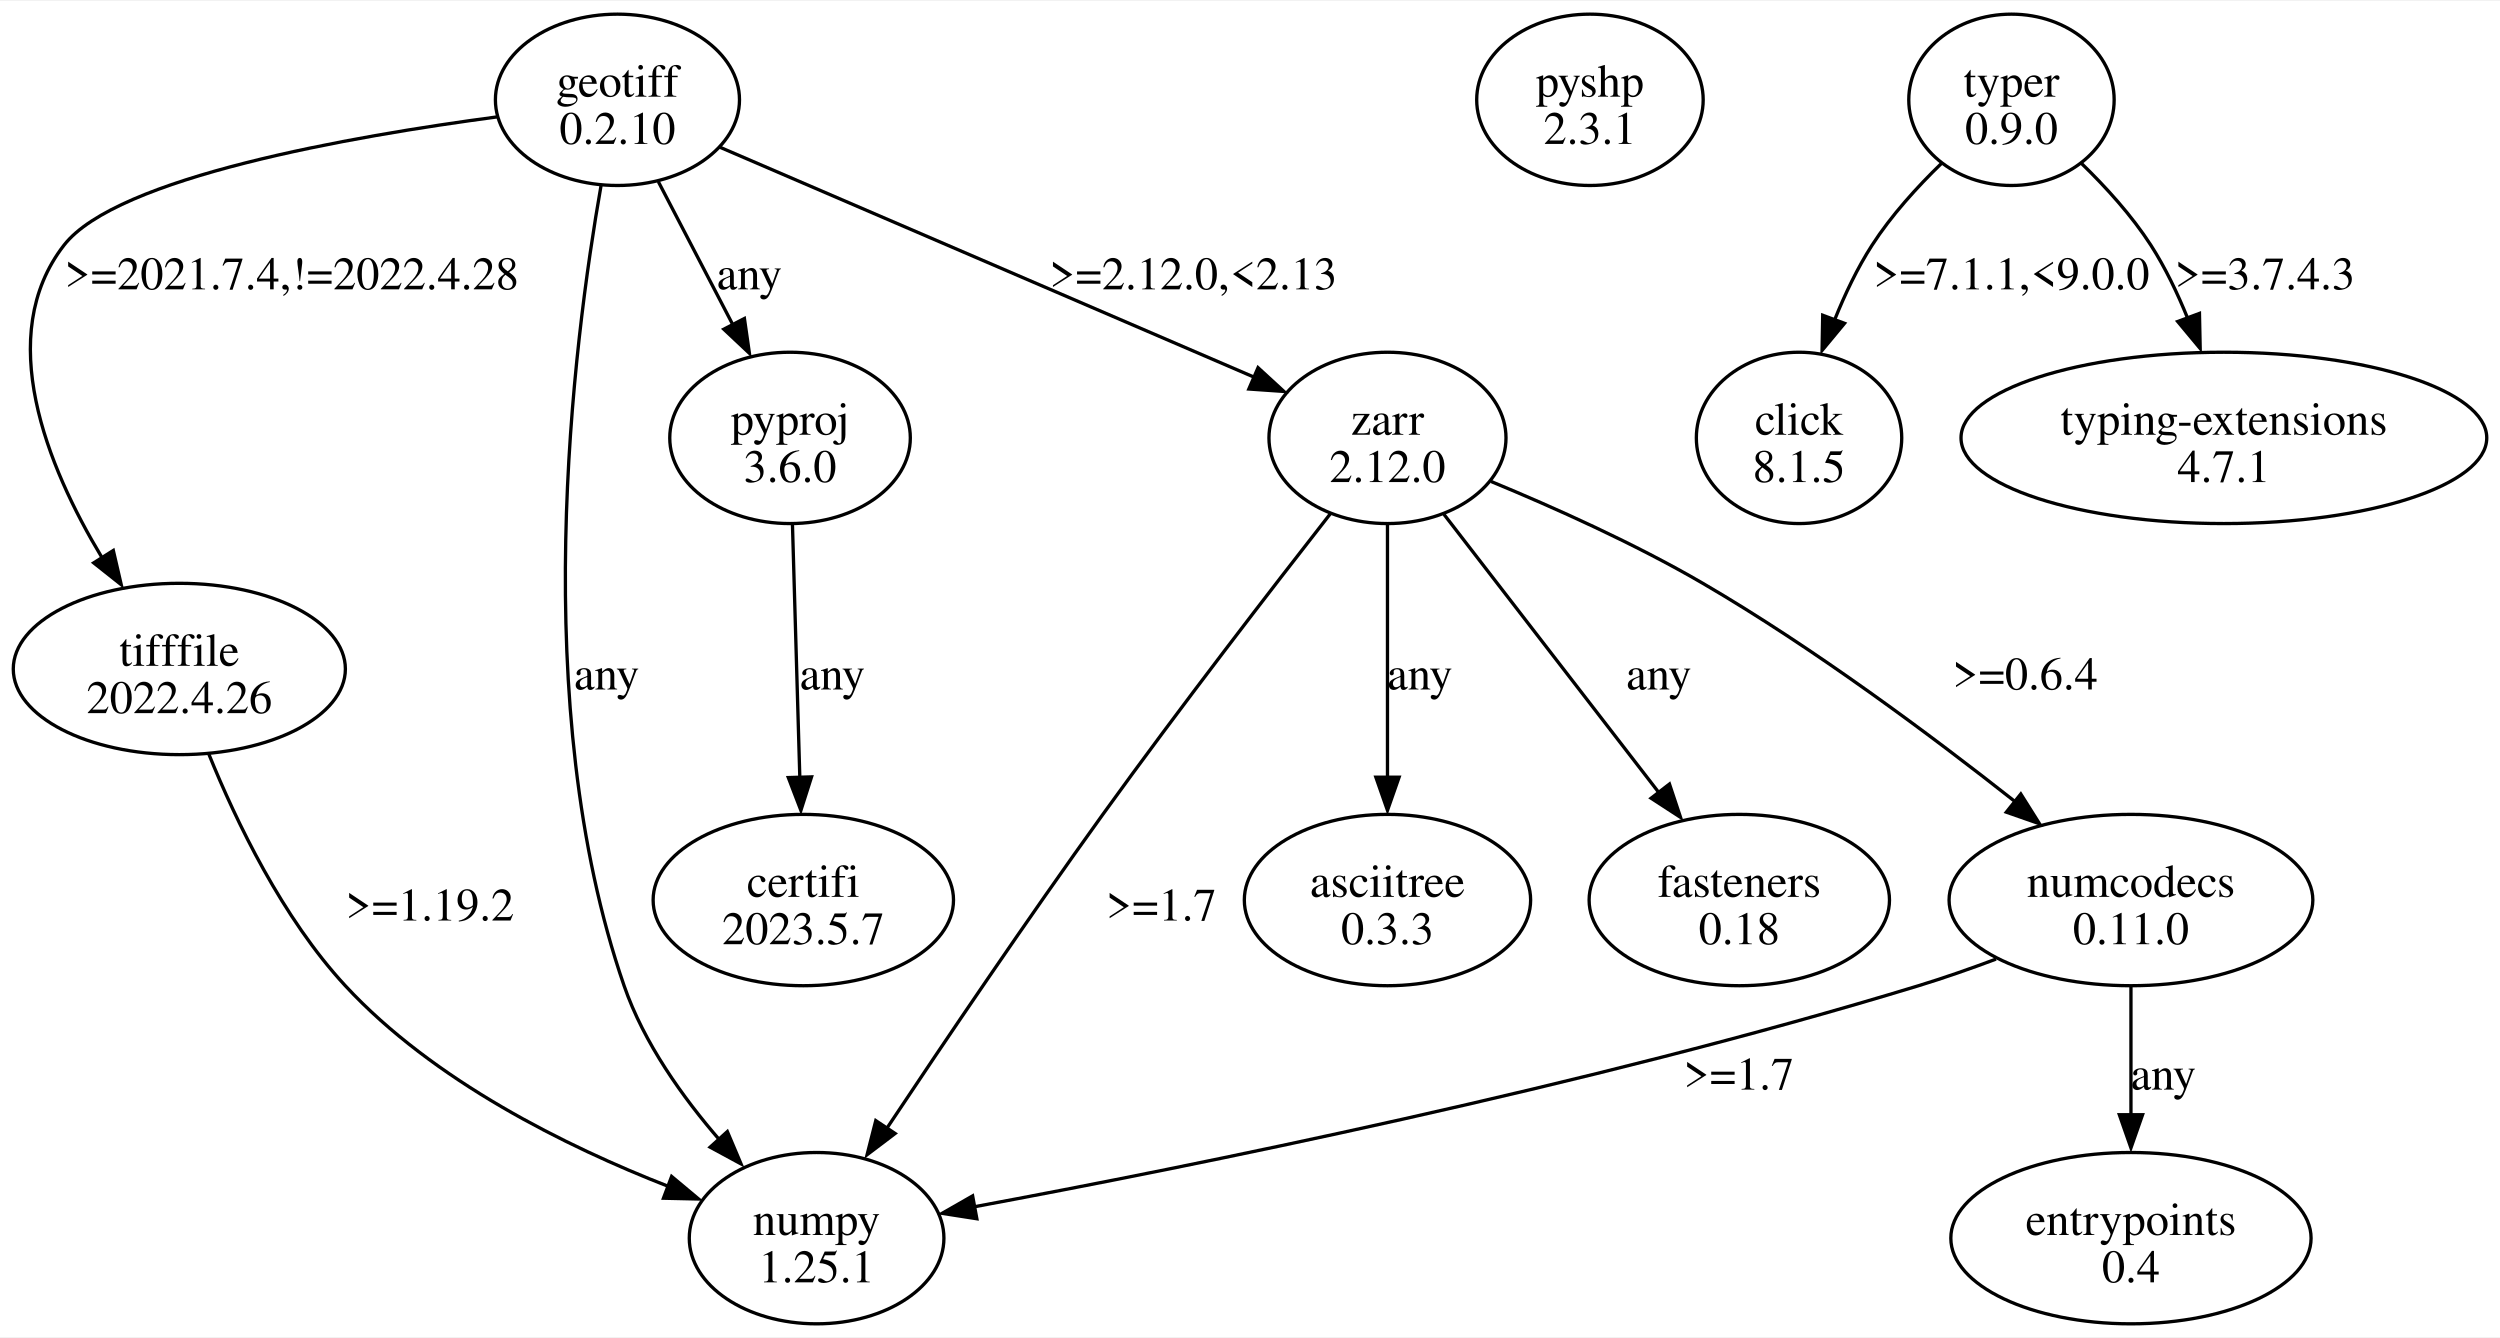
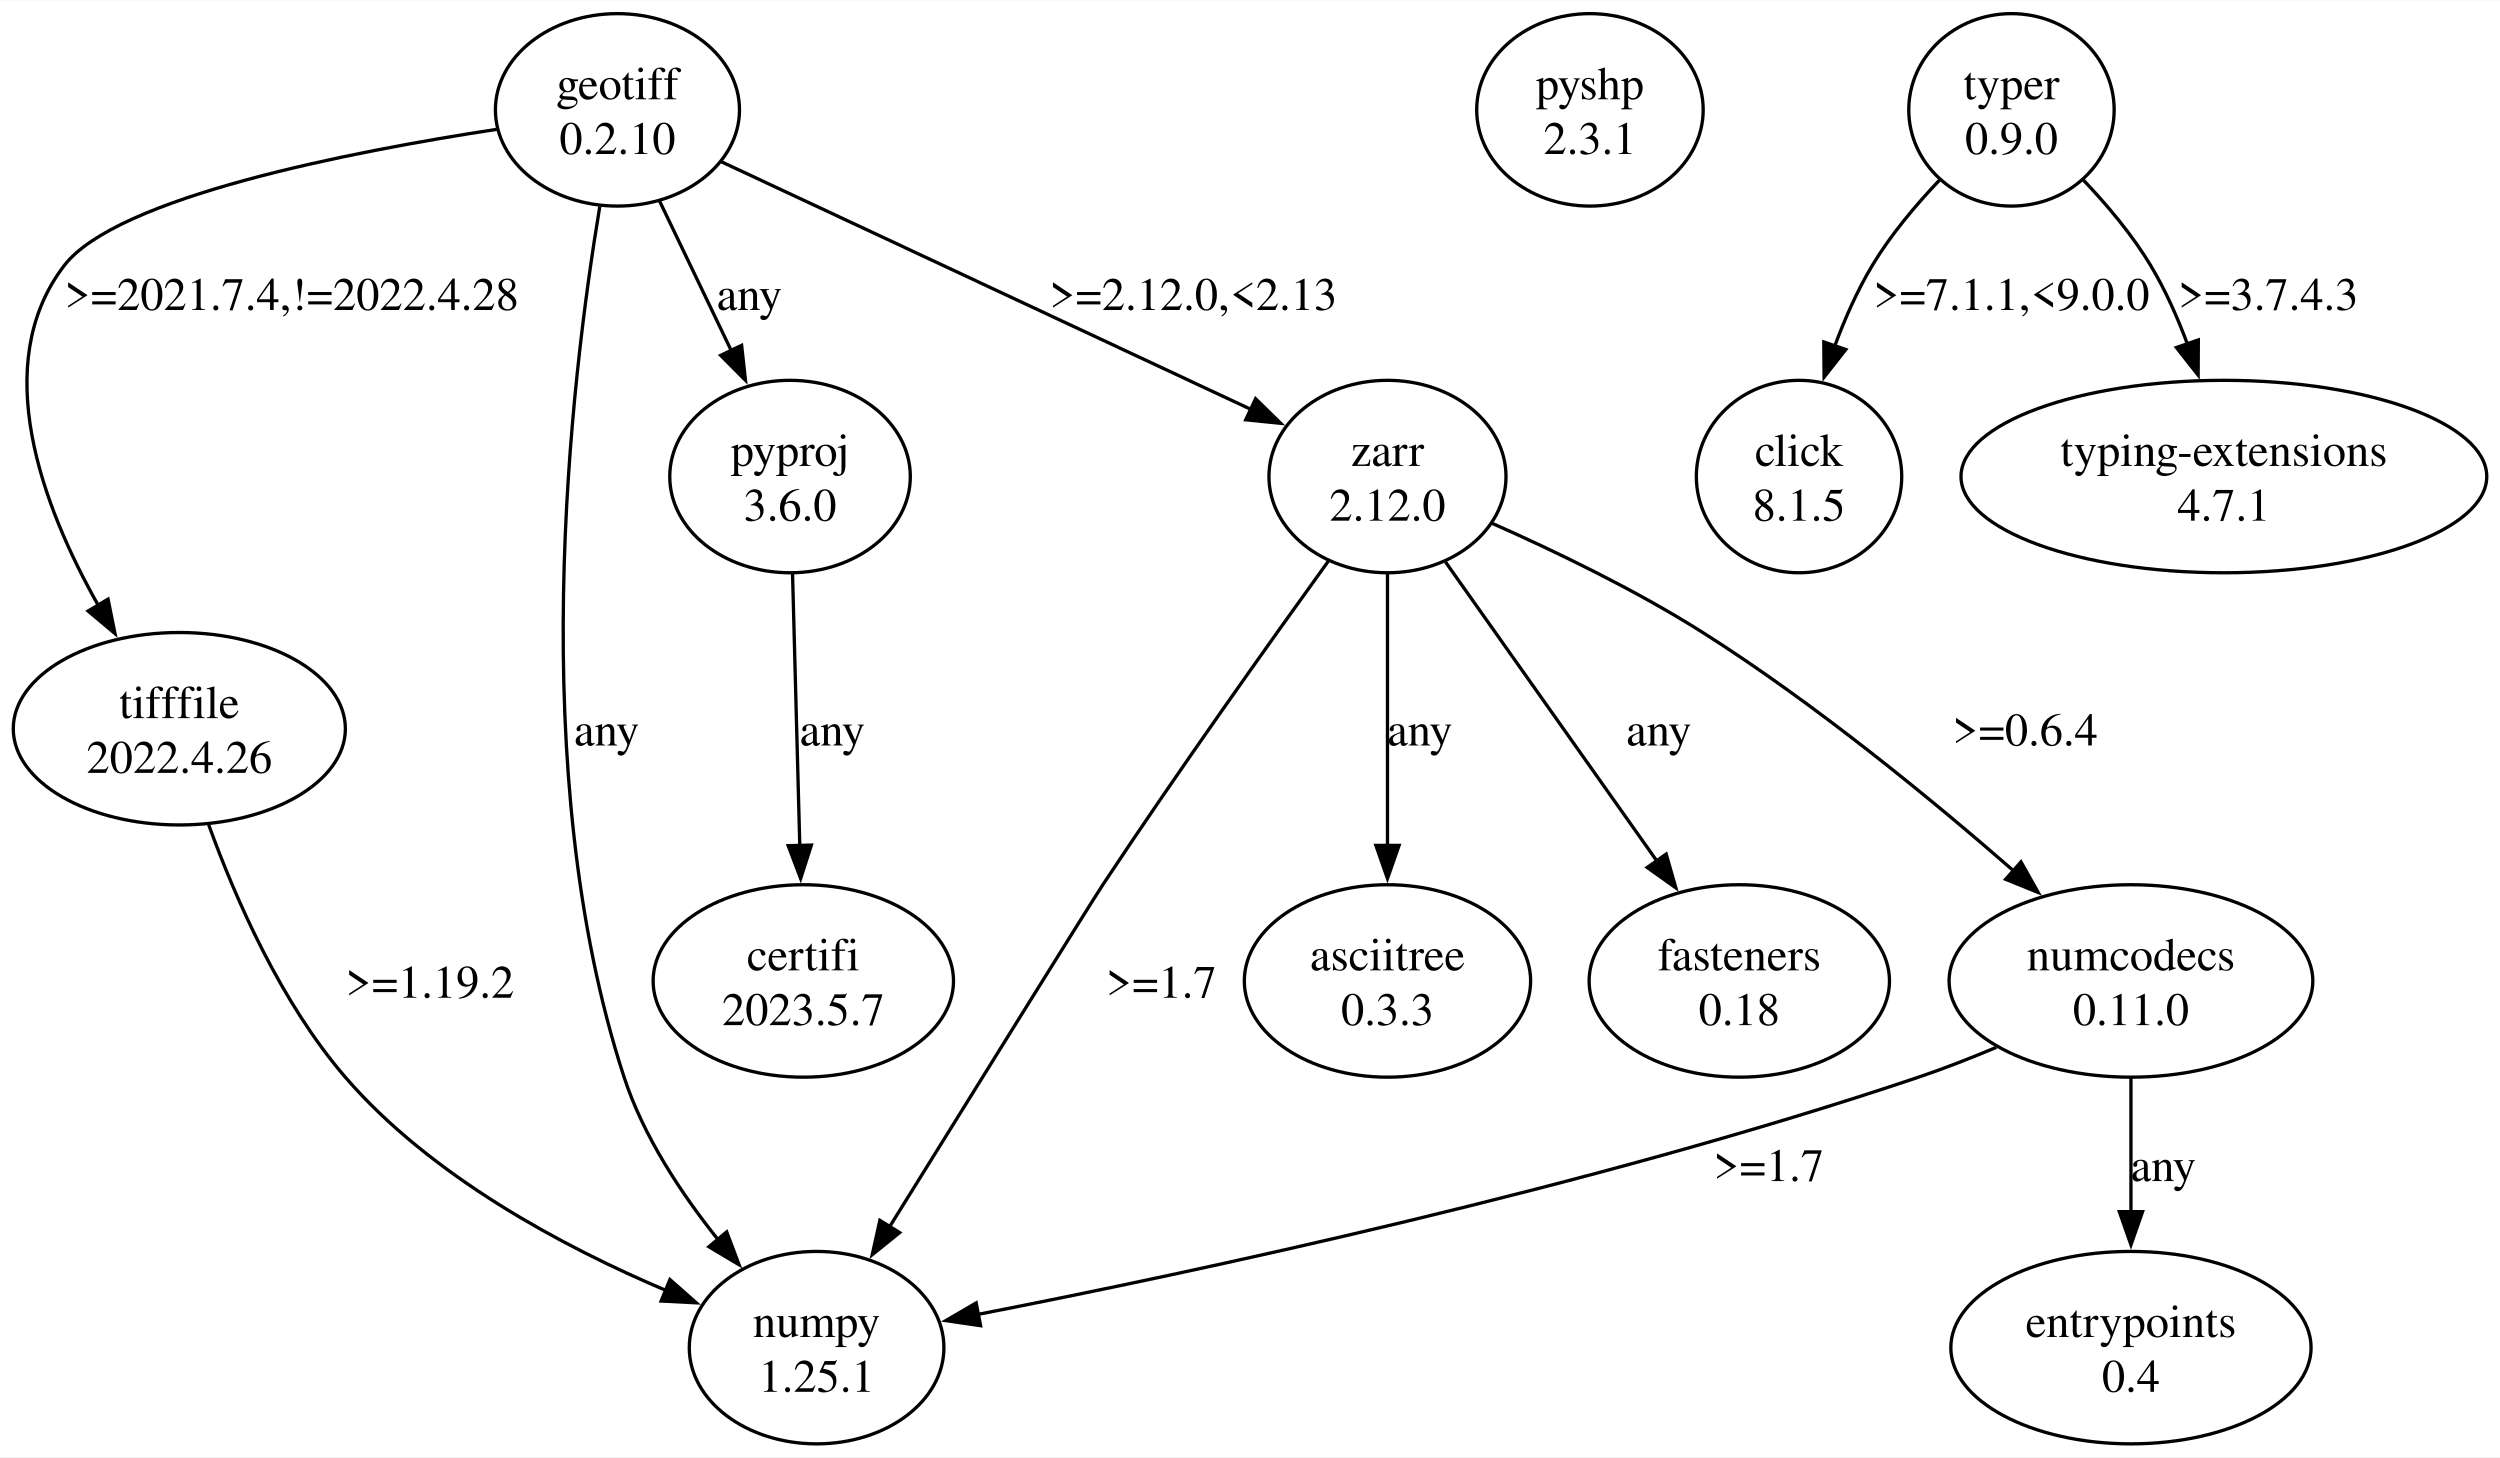
- <svg xmlns="http://www.w3.org/2000/svg" width="753pt" height="403pt" viewBox="0.00 0.00 753.22 402.59">
-   <g id="graph0" class="graph" transform="scale(1 1) rotate(0) translate(4 398.59)">
-     <polygon fill="white" stroke="none" points="-4,4 -4,-398.59 749.22,-398.59 749.22,4 -4,4" />
+ <svg xmlns="http://www.w3.org/2000/svg" width="753pt" height="439pt" viewBox="0.00 0.00 753.22 438.91">
+   <g id="graph0" class="graph" transform="scale(1 1) rotate(0) translate(4 434.91)">
+     <polygon fill="white" stroke="none" points="-4,4 -4,-434.91 749.22,-434.91 749.22,4 -4,4" />
    <g id="node1" class="node">
-       <ellipse fill="none" stroke="black" cx="182.03" cy="-368.78" rx="36.77" ry="25.81" />
-       <text text-anchor="middle" x="182.03" y="-369.73" font-family="Times,serif" font-size="14.00">geotiff</text>
-       <text text-anchor="middle" x="182.03" y="-355.48" font-family="Times,serif" font-size="14.00">0.2.10</text>
+       <ellipse fill="none" stroke="black" cx="182.03" cy="-401.92" rx="36.77" ry="28.99" />
+       <text text-anchor="middle" x="182.03" y="-405.12" font-family="Times,serif" font-size="14.00">geotiff</text>
+       <text text-anchor="middle" x="182.03" y="-388.62" font-family="Times,serif" font-size="14.00">0.2.10</text>
    </g>
    <g id="node2" class="node">
-       <ellipse fill="none" stroke="black" cx="50.03" cy="-197.3" rx="50.03" ry="25.81" />
-       <text text-anchor="middle" x="50.03" y="-198.25" font-family="Times,serif" font-size="14.00">tifffile</text>
-       <text text-anchor="middle" x="50.03" y="-184" font-family="Times,serif" font-size="14.00">2022.4.26</text>
+       <ellipse fill="none" stroke="black" cx="50.03" cy="-215.46" rx="50.03" ry="28.99" />
+       <text text-anchor="middle" x="50.03" y="-218.66" font-family="Times,serif" font-size="14.00">tifffile</text>
+       <text text-anchor="middle" x="50.03" y="-202.16" font-family="Times,serif" font-size="14.00">2022.4.26</text>
    </g>
    <g id="edge1" class="edge">
-       <path fill="none" stroke="black" d="M145.81,-363.64C101.7,-357.77 31.12,-345.4 15.28,-324.98 -5.85,-297.73 10.09,-258.49 26.69,-230.92" />
-       <polygon fill="black" stroke="black" points="30.14,-233.01 32.53,-222.69 24.23,-229.27 30.14,-233.01" />
-       <text text-anchor="middle" x="83.9" y="-311.68" font-family="Times,serif" font-size="14.00">&gt;=2021.7.4,!=2022.4.28</text>
+       <path fill="none" stroke="black" d="M145.77,-396.07C101.63,-389.34 31.02,-375.6 15.28,-354.93 -7.32,-325.26 8.66,-282.62 25.67,-252.51" />
+       <polygon fill="black" stroke="black" points="28.55,-254.51 30.65,-244.12 22.54,-250.93 28.55,-254.51" />
+       <text text-anchor="middle" x="83.9" y="-341.63" font-family="Times,serif" font-size="14.00">&gt;=2021.7.4,!=2022.4.28</text>
    </g>
    <g id="node3" class="node">
-       <ellipse fill="none" stroke="black" cx="242.03" cy="-25.81" rx="38.36" ry="25.81" />
-       <text text-anchor="middle" x="242.03" y="-26.76" font-family="Times,serif" font-size="14.00">numpy</text>
-       <text text-anchor="middle" x="242.03" y="-12.51" font-family="Times,serif" font-size="14.00">1.25.1</text>
+       <ellipse fill="none" stroke="black" cx="242.03" cy="-28.99" rx="38.36" ry="28.99" />
+       <text text-anchor="middle" x="242.03" y="-32.19" font-family="Times,serif" font-size="14.00">numpy</text>
+       <text text-anchor="middle" x="242.03" y="-15.69" font-family="Times,serif" font-size="14.00">1.25.1</text>
    </g>
    <g id="edge2" class="edge">
-       <path fill="none" stroke="black" d="M177.11,-343.07C168.64,-295.02 154.85,-186.3 184.03,-101.87 189.98,-84.63 201.64,-68.26 212.95,-55.23" />
-       <polygon fill="black" stroke="black" points="215.14,-57.93 219.27,-48.18 209.95,-53.23 215.14,-57.93" />
-       <text text-anchor="middle" x="178.78" y="-191.12" font-family="Times,serif" font-size="14.00">any</text>
+       <path fill="none" stroke="black" d="M176.71,-372.8C167.88,-319.87 153.97,-202.52 184.03,-110.48 189.86,-92.62 201.26,-75.36 212.41,-61.44" />
+       <polygon fill="black" stroke="black" points="214.94,-63.87 218.68,-53.96 209.58,-59.38 214.94,-63.87" />
+       <text text-anchor="middle" x="178.78" y="-210.41" font-family="Times,serif" font-size="14.00">any</text>
    </g>
    <g id="node4" class="node">
-       <ellipse fill="none" stroke="black" cx="234.03" cy="-266.92" rx="36.24" ry="25.81" />
-       <text text-anchor="middle" x="234.03" y="-267.87" font-family="Times,serif" font-size="14.00">pyproj</text>
-       <text text-anchor="middle" x="234.03" y="-253.62" font-family="Times,serif" font-size="14.00">3.6.0</text>
+       <ellipse fill="none" stroke="black" cx="234.03" cy="-291.44" rx="36.24" ry="28.99" />
+       <text text-anchor="middle" x="234.03" y="-294.64" font-family="Times,serif" font-size="14.00">pyproj</text>
+       <text text-anchor="middle" x="234.03" y="-278.14" font-family="Times,serif" font-size="14.00">3.6.0</text>
    </g>
    <g id="edge3" class="edge">
-       <path fill="none" stroke="black" d="M194.35,-344.12C201.09,-331.18 209.53,-314.96 216.9,-300.81" />
-       <polygon fill="black" stroke="black" points="220.28,-302.9 221.79,-292.41 214.07,-299.67 220.28,-302.9" />
-       <text text-anchor="middle" x="221.78" y="-311.68" font-family="Times,serif" font-size="14.00">any</text>
+       <path fill="none" stroke="black" d="M194.75,-374.38C201.23,-360.86 209.22,-344.19 216.3,-329.42" />
+       <polygon fill="black" stroke="black" points="219.44,-330.97 220.6,-320.44 213.13,-327.95 219.44,-330.97" />
+       <text text-anchor="middle" x="221.78" y="-341.63" font-family="Times,serif" font-size="14.00">any</text>
    </g>
    <g id="node5" class="node">
-       <ellipse fill="none" stroke="black" cx="414.03" cy="-266.92" rx="35.71" ry="25.81" />
-       <text text-anchor="middle" x="414.03" y="-267.87" font-family="Times,serif" font-size="14.00">zarr</text>
-       <text text-anchor="middle" x="414.03" y="-253.62" font-family="Times,serif" font-size="14.00">2.12.0</text>
+       <ellipse fill="none" stroke="black" cx="414.03" cy="-291.44" rx="35.71" ry="28.99" />
+       <text text-anchor="middle" x="414.03" y="-294.64" font-family="Times,serif" font-size="14.00">zarr</text>
+       <text text-anchor="middle" x="414.03" y="-278.14" font-family="Times,serif" font-size="14.00">2.12.0</text>
    </g>
    <g id="edge4" class="edge">
-       <path fill="none" stroke="black" d="M212.84,-354.52C254.32,-336.67 328.19,-304.86 373.96,-285.17" />
-       <polygon fill="black" stroke="black" points="375.03,-288.08 382.83,-280.92 372.26,-281.65 375.03,-288.08" />
-       <text text-anchor="middle" x="355.53" y="-311.68" font-family="Times,serif" font-size="14.00">&gt;=2.12.0,&lt;2.13</text>
+       <path fill="none" stroke="black" d="M213.32,-386.29C254.62,-366.98 327.45,-332.92 373.09,-311.58" />
+       <polygon fill="black" stroke="black" points="374.29,-314.89 381.86,-307.48 371.32,-308.54 374.29,-314.89" />
+       <text text-anchor="middle" x="355.53" y="-341.63" font-family="Times,serif" font-size="14.00">&gt;=2.12.0,&lt;2.13</text>
    </g>
    <g id="edge12" class="edge">
-       <path fill="none" stroke="black" d="M58.92,-171.64C67.21,-151.2 81.12,-122.29 100.03,-101.87 126.58,-73.19 166.62,-53.42 197.42,-41.39" />
-       <polygon fill="black" stroke="black" points="198.35,-44.41 206.48,-37.61 195.89,-37.85 198.35,-44.41" />
-       <text text-anchor="middle" x="125.53" y="-121.5" font-family="Times,serif" font-size="14.00">&gt;=1.19.2</text>
+       <path fill="none" stroke="black" d="M58.87,-186.54C66.97,-164.17 80.66,-132.92 100.03,-110.48 125.87,-80.55 165.73,-59.33 196.65,-46.22" />
+       <polygon fill="black" stroke="black" points="197.84,-49.52 205.78,-42.5 195.19,-43.04 197.84,-49.52" />
+       <text text-anchor="middle" x="125.53" y="-134.42" font-family="Times,serif" font-size="14.00">&gt;=1.19.2</text>
    </g>
    <g id="node10" class="node">
-       <ellipse fill="none" stroke="black" cx="238.03" cy="-127.68" rx="45.25" ry="25.81" />
-       <text text-anchor="middle" x="238.03" y="-128.63" font-family="Times,serif" font-size="14.00">certifi</text>
-       <text text-anchor="middle" x="238.03" y="-114.38" font-family="Times,serif" font-size="14.00">2023.5.7</text>
+       <ellipse fill="none" stroke="black" cx="238.03" cy="-139.47" rx="45.25" ry="28.99" />
+       <text text-anchor="middle" x="238.03" y="-142.67" font-family="Times,serif" font-size="14.00">certifi</text>
+       <text text-anchor="middle" x="238.03" y="-126.17" font-family="Times,serif" font-size="14.00">2023.5.7</text>
    </g>
    <g id="edge11" class="edge">
-       <path fill="none" stroke="black" d="M234.76,-240.74C235.38,-219.37 236.29,-188.43 236.98,-164.48" />
-       <polygon fill="black" stroke="black" points="240.51,-164.79 237.3,-154.69 233.51,-164.58 240.51,-164.79" />
-       <text text-anchor="middle" x="246.78" y="-191.12" font-family="Times,serif" font-size="14.00">any</text>
+       <path fill="none" stroke="black" d="M234.78,-262.23C235.4,-239.06 236.28,-205.95 236.97,-180.11" />
+       <polygon fill="black" stroke="black" points="240.46,-180.41 237.23,-170.32 233.47,-180.23 240.46,-180.41" />
+       <text text-anchor="middle" x="246.78" y="-210.41" font-family="Times,serif" font-size="14.00">any</text>
    </g>
    <g id="edge6" class="edge">
-       <path fill="none" stroke="black" d="M396.92,-244.2C379.35,-221.75 351.39,-185.55 328.28,-153.49 305.41,-121.77 280.38,-84.73 263.2,-58.92" />
-       <polygon fill="black" stroke="black" points="265.69,-57.35 257.24,-50.95 259.86,-61.22 265.69,-57.35" />
-       <text text-anchor="middle" x="345.9" y="-121.5" font-family="Times,serif" font-size="14.00">&gt;=1.7</text>
+       <path fill="none" stroke="black" d="M396.21,-265.96C378.58,-241.52 351,-202.78 328.28,-168.47 324.97,-163.47 288.37,-104.61 263.93,-65.26" />
+       <polygon fill="black" stroke="black" points="267.05,-63.65 258.8,-57 261.1,-67.34 267.05,-63.65" />
+       <text text-anchor="middle" x="345.9" y="-134.42" font-family="Times,serif" font-size="14.00">&gt;=1.7</text>
    </g>
    <g id="node6" class="node">
-       <ellipse fill="none" stroke="black" cx="414.03" cy="-127.68" rx="43.13" ry="25.81" />
-       <text text-anchor="middle" x="414.03" y="-128.63" font-family="Times,serif" font-size="14.00">asciitree</text>
-       <text text-anchor="middle" x="414.03" y="-114.38" font-family="Times,serif" font-size="14.00">0.3.3</text>
+       <ellipse fill="none" stroke="black" cx="414.03" cy="-139.47" rx="43.13" ry="28.99" />
+       <text text-anchor="middle" x="414.03" y="-142.67" font-family="Times,serif" font-size="14.00">asciitree</text>
+       <text text-anchor="middle" x="414.03" y="-126.17" font-family="Times,serif" font-size="14.00">0.3.3</text>
    </g>
    <g id="edge5" class="edge">
-       <path fill="none" stroke="black" d="M414.03,-240.74C414.03,-219.37 414.03,-188.43 414.03,-164.48" />
-       <polygon fill="black" stroke="black" points="417.53,-164.69 414.03,-154.69 410.53,-164.69 417.53,-164.69" />
-       <text text-anchor="middle" x="423.78" y="-191.12" font-family="Times,serif" font-size="14.00">any</text>
+       <path fill="none" stroke="black" d="M414.03,-262.23C414.03,-239.06 414.03,-205.95 414.03,-180.11" />
+       <polygon fill="black" stroke="black" points="417.53,-180.32 414.03,-170.32 410.53,-180.32 417.53,-180.32" />
+       <text text-anchor="middle" x="423.78" y="-210.41" font-family="Times,serif" font-size="14.00">any</text>
    </g>
    <g id="node7" class="node">
-       <ellipse fill="none" stroke="black" cx="520.03" cy="-127.68" rx="45.25" ry="25.81" />
-       <text text-anchor="middle" x="520.03" y="-128.63" font-family="Times,serif" font-size="14.00">fasteners</text>
-       <text text-anchor="middle" x="520.03" y="-114.38" font-family="Times,serif" font-size="14.00">0.18</text>
+       <ellipse fill="none" stroke="black" cx="520.03" cy="-139.47" rx="45.25" ry="28.99" />
+       <text text-anchor="middle" x="520.03" y="-142.67" font-family="Times,serif" font-size="14.00">fasteners</text>
+       <text text-anchor="middle" x="520.03" y="-126.17" font-family="Times,serif" font-size="14.00">0.18</text>
    </g>
    <g id="edge7" class="edge">
-       <path fill="none" stroke="black" d="M431.06,-243.87C448.54,-221.23 475.92,-185.79 495.69,-160.19" />
-       <polygon fill="black" stroke="black" points="498.99,-162.64 502.33,-152.59 493.45,-158.36 498.99,-162.64" />
-       <text text-anchor="middle" x="495.78" y="-191.12" font-family="Times,serif" font-size="14.00">any</text>
+       <path fill="none" stroke="black" d="M431.53,-265.68C448.89,-241.12 475.65,-203.26 495.2,-175.6" />
+       <polygon fill="black" stroke="black" points="498,-177.7 500.91,-167.52 492.28,-173.66 498,-177.7" />
+       <text text-anchor="middle" x="495.78" y="-210.41" font-family="Times,serif" font-size="14.00">any</text>
    </g>
    <g id="node8" class="node">
-       <ellipse fill="none" stroke="black" cx="638.03" cy="-127.68" rx="54.8" ry="25.81" />
-       <text text-anchor="middle" x="638.03" y="-128.63" font-family="Times,serif" font-size="14.00">numcodecs</text>
-       <text text-anchor="middle" x="638.03" y="-114.38" font-family="Times,serif" font-size="14.00">0.11.0</text>
+       <ellipse fill="none" stroke="black" cx="638.03" cy="-139.47" rx="54.8" ry="28.99" />
+       <text text-anchor="middle" x="638.03" y="-142.67" font-family="Times,serif" font-size="14.00">numcodecs</text>
+       <text text-anchor="middle" x="638.03" y="-126.17" font-family="Times,serif" font-size="14.00">0.11.0</text>
    </g>
    <g id="edge8" class="edge">
-       <path fill="none" stroke="black" d="M445.21,-253.8C464.16,-245.97 488.55,-235.04 509.03,-223.11 542.49,-203.61 577.8,-177.31 603.01,-157.42" />
-       <polygon fill="black" stroke="black" points="604.84,-159.64 610.48,-150.67 600.48,-154.16 604.84,-159.64" />
-       <text text-anchor="middle" x="606.15" y="-191.12" font-family="Times,serif" font-size="14.00">&gt;=0.6.4</text>
+       <path fill="none" stroke="black" d="M445.35,-277.44C464.35,-269.04 488.75,-257.29 509.03,-244.45 542.72,-223.11 577.76,-194.38 602.8,-172.53" />
+       <polygon fill="black" stroke="black" points="604.9,-175.35 610.09,-166.12 600.27,-170.1 604.9,-175.35" />
+       <text text-anchor="middle" x="606.15" y="-210.41" font-family="Times,serif" font-size="14.00">&gt;=0.6.4</text>
    </g>
    <g id="edge10" class="edge">
-       <path fill="none" stroke="black" d="M597.37,-109.89C589.69,-107.01 581.66,-104.2 574.03,-101.87 474.38,-71.47 354.52,-47.34 289.55,-35.27" />
-       <polygon fill="black" stroke="black" points="290.31,-31.66 279.84,-33.29 289.04,-38.55 290.31,-31.66" />
-       <text text-anchor="middle" x="519.9" y="-70.57" font-family="Times,serif" font-size="14.00">&gt;=1.7</text>
+       <path fill="none" stroke="black" d="M597.48,-119.47C589.78,-116.23 581.73,-113.08 574.03,-110.48 475.41,-77.25 356.01,-51.76 290.65,-39.01" />
+       <polygon fill="black" stroke="black" points="291.44,-35.6 280.96,-37.14 290.11,-42.47 291.44,-35.6" />
+       <text text-anchor="middle" x="528.9" y="-79.18" font-family="Times,serif" font-size="14.00">&gt;=1.7</text>
    </g>
    <g id="node9" class="node">
-       <ellipse fill="none" stroke="black" cx="638.03" cy="-25.81" rx="54.27" ry="25.81" />
-       <text text-anchor="middle" x="638.03" y="-26.76" font-family="Times,serif" font-size="14.00">entrypoints</text>
-       <text text-anchor="middle" x="638.03" y="-12.51" font-family="Times,serif" font-size="14.00">0.4</text>
+       <ellipse fill="none" stroke="black" cx="638.03" cy="-28.99" rx="54.27" ry="28.99" />
+       <text text-anchor="middle" x="638.03" y="-32.19" font-family="Times,serif" font-size="14.00">entrypoints</text>
+       <text text-anchor="middle" x="638.03" y="-15.69" font-family="Times,serif" font-size="14.00">0.4</text>
    </g>
    <g id="edge9" class="edge">
-       <path fill="none" stroke="black" d="M638.03,-101.48C638.03,-89.77 638.03,-75.63 638.03,-62.82" />
-       <polygon fill="black" stroke="black" points="641.53,-63 638.03,-53 634.53,-63 641.53,-63" />
-       <text text-anchor="middle" x="647.78" y="-70.57" font-family="Times,serif" font-size="14.00">any</text>
+       <path fill="none" stroke="black" d="M638.03,-110.25C638.03,-97.92 638.03,-83.24 638.03,-69.82" />
+       <polygon fill="black" stroke="black" points="641.53,-69.96 638.03,-59.96 634.53,-69.96 641.53,-69.96" />
+       <text text-anchor="middle" x="647.78" y="-79.18" font-family="Times,serif" font-size="14.00">any</text>
    </g>
    <g id="node11" class="node">
-       <ellipse fill="none" stroke="black" cx="475.03" cy="-368.78" rx="34.12" ry="25.81" />
-       <text text-anchor="middle" x="475.03" y="-369.73" font-family="Times,serif" font-size="14.00">pyshp</text>
-       <text text-anchor="middle" x="475.03" y="-355.48" font-family="Times,serif" font-size="14.00">2.3.1</text>
+       <ellipse fill="none" stroke="black" cx="475.03" cy="-401.92" rx="34.12" ry="28.99" />
+       <text text-anchor="middle" x="475.03" y="-405.12" font-family="Times,serif" font-size="14.00">pyshp</text>
+       <text text-anchor="middle" x="475.03" y="-388.62" font-family="Times,serif" font-size="14.00">2.3.1</text>
    </g>
    <g id="node12" class="node">
-       <ellipse fill="none" stroke="black" cx="602.03" cy="-368.78" rx="30.94" ry="25.81" />
-       <text text-anchor="middle" x="602.03" y="-369.73" font-family="Times,serif" font-size="14.00">typer</text>
-       <text text-anchor="middle" x="602.03" y="-355.48" font-family="Times,serif" font-size="14.00">0.9.0</text>
+       <ellipse fill="none" stroke="black" cx="602.03" cy="-401.92" rx="30.94" ry="28.99" />
+       <text text-anchor="middle" x="602.03" y="-405.12" font-family="Times,serif" font-size="14.00">typer</text>
+       <text text-anchor="middle" x="602.03" y="-388.62" font-family="Times,serif" font-size="14.00">0.9.0</text>
    </g>
    <g id="node13" class="node">
-       <ellipse fill="none" stroke="black" cx="538.03" cy="-266.92" rx="30.94" ry="25.81" />
-       <text text-anchor="middle" x="538.03" y="-267.87" font-family="Times,serif" font-size="14.00">click</text>
-       <text text-anchor="middle" x="538.03" y="-253.62" font-family="Times,serif" font-size="14.00">8.1.5</text>
+       <ellipse fill="none" stroke="black" cx="538.03" cy="-291.44" rx="30.94" ry="28.99" />
+       <text text-anchor="middle" x="538.03" y="-294.64" font-family="Times,serif" font-size="14.00">click</text>
+       <text text-anchor="middle" x="538.03" y="-278.14" font-family="Times,serif" font-size="14.00">8.1.5</text>
    </g>
    <g id="edge13" class="edge">
-       <path fill="none" stroke="black" d="M580.96,-349.64C573.61,-342.52 565.78,-333.91 560.03,-324.98 555.6,-318.1 551.85,-310.2 548.76,-302.51" />
-       <polygon fill="black" stroke="black" points="551.73,-301.44 544.97,-293.28 545.16,-303.87 551.73,-301.44" />
-       <text text-anchor="middle" x="602.03" y="-311.68" font-family="Times,serif" font-size="14.00">&gt;=7.1.1,&lt;9.0.0</text>
+       <path fill="none" stroke="black" d="M580.43,-380.84C573.2,-373.26 565.58,-364.21 560.03,-354.93 555.55,-347.45 551.8,-338.92 548.73,-330.62" />
+       <polygon fill="black" stroke="black" points="552.12,-329.72 545.58,-321.38 545.49,-331.98 552.12,-329.72" />
+       <text text-anchor="middle" x="602.03" y="-341.63" font-family="Times,serif" font-size="14.00">&gt;=7.1.1,&lt;9.0.0</text>
    </g>
    <g id="node14" class="node">
-       <ellipse fill="none" stroke="black" cx="666.03" cy="-266.92" rx="79.2" ry="25.81" />
-       <text text-anchor="middle" x="666.03" y="-267.87" font-family="Times,serif" font-size="14.00">typing-extensions</text>
-       <text text-anchor="middle" x="666.03" y="-253.62" font-family="Times,serif" font-size="14.00">4.7.1</text>
+       <ellipse fill="none" stroke="black" cx="666.03" cy="-291.44" rx="79.2" ry="28.99" />
+       <text text-anchor="middle" x="666.03" y="-294.64" font-family="Times,serif" font-size="14.00">typing-extensions</text>
+       <text text-anchor="middle" x="666.03" y="-278.14" font-family="Times,serif" font-size="14.00">4.7.1</text>
    </g>
    <g id="edge14" class="edge">
-       <path fill="none" stroke="black" d="M623.1,-349.64C630.44,-342.52 638.28,-333.91 644.03,-324.98 648.37,-318.22 652.07,-310.48 655.13,-302.92" />
-       <polygon fill="black" stroke="black" points="658.67,-304.43 658.89,-293.84 652.11,-301.99 658.67,-304.43" />
-       <text text-anchor="middle" x="678.4" y="-311.68" font-family="Times,serif" font-size="14.00">&gt;=3.7.4.3</text>
+       <path fill="none" stroke="black" d="M623.62,-380.84C630.85,-373.26 638.48,-364.21 644.03,-354.93 648.37,-347.67 652.04,-339.42 655.05,-331.35" />
+       <polygon fill="black" stroke="black" points="658.33,-332.6 658.27,-322 651.71,-330.32 658.33,-332.6" />
+       <text text-anchor="middle" x="679.4" y="-341.63" font-family="Times,serif" font-size="14.00">&gt;=3.7.4.3</text>
    </g>
  </g>
</svg>
